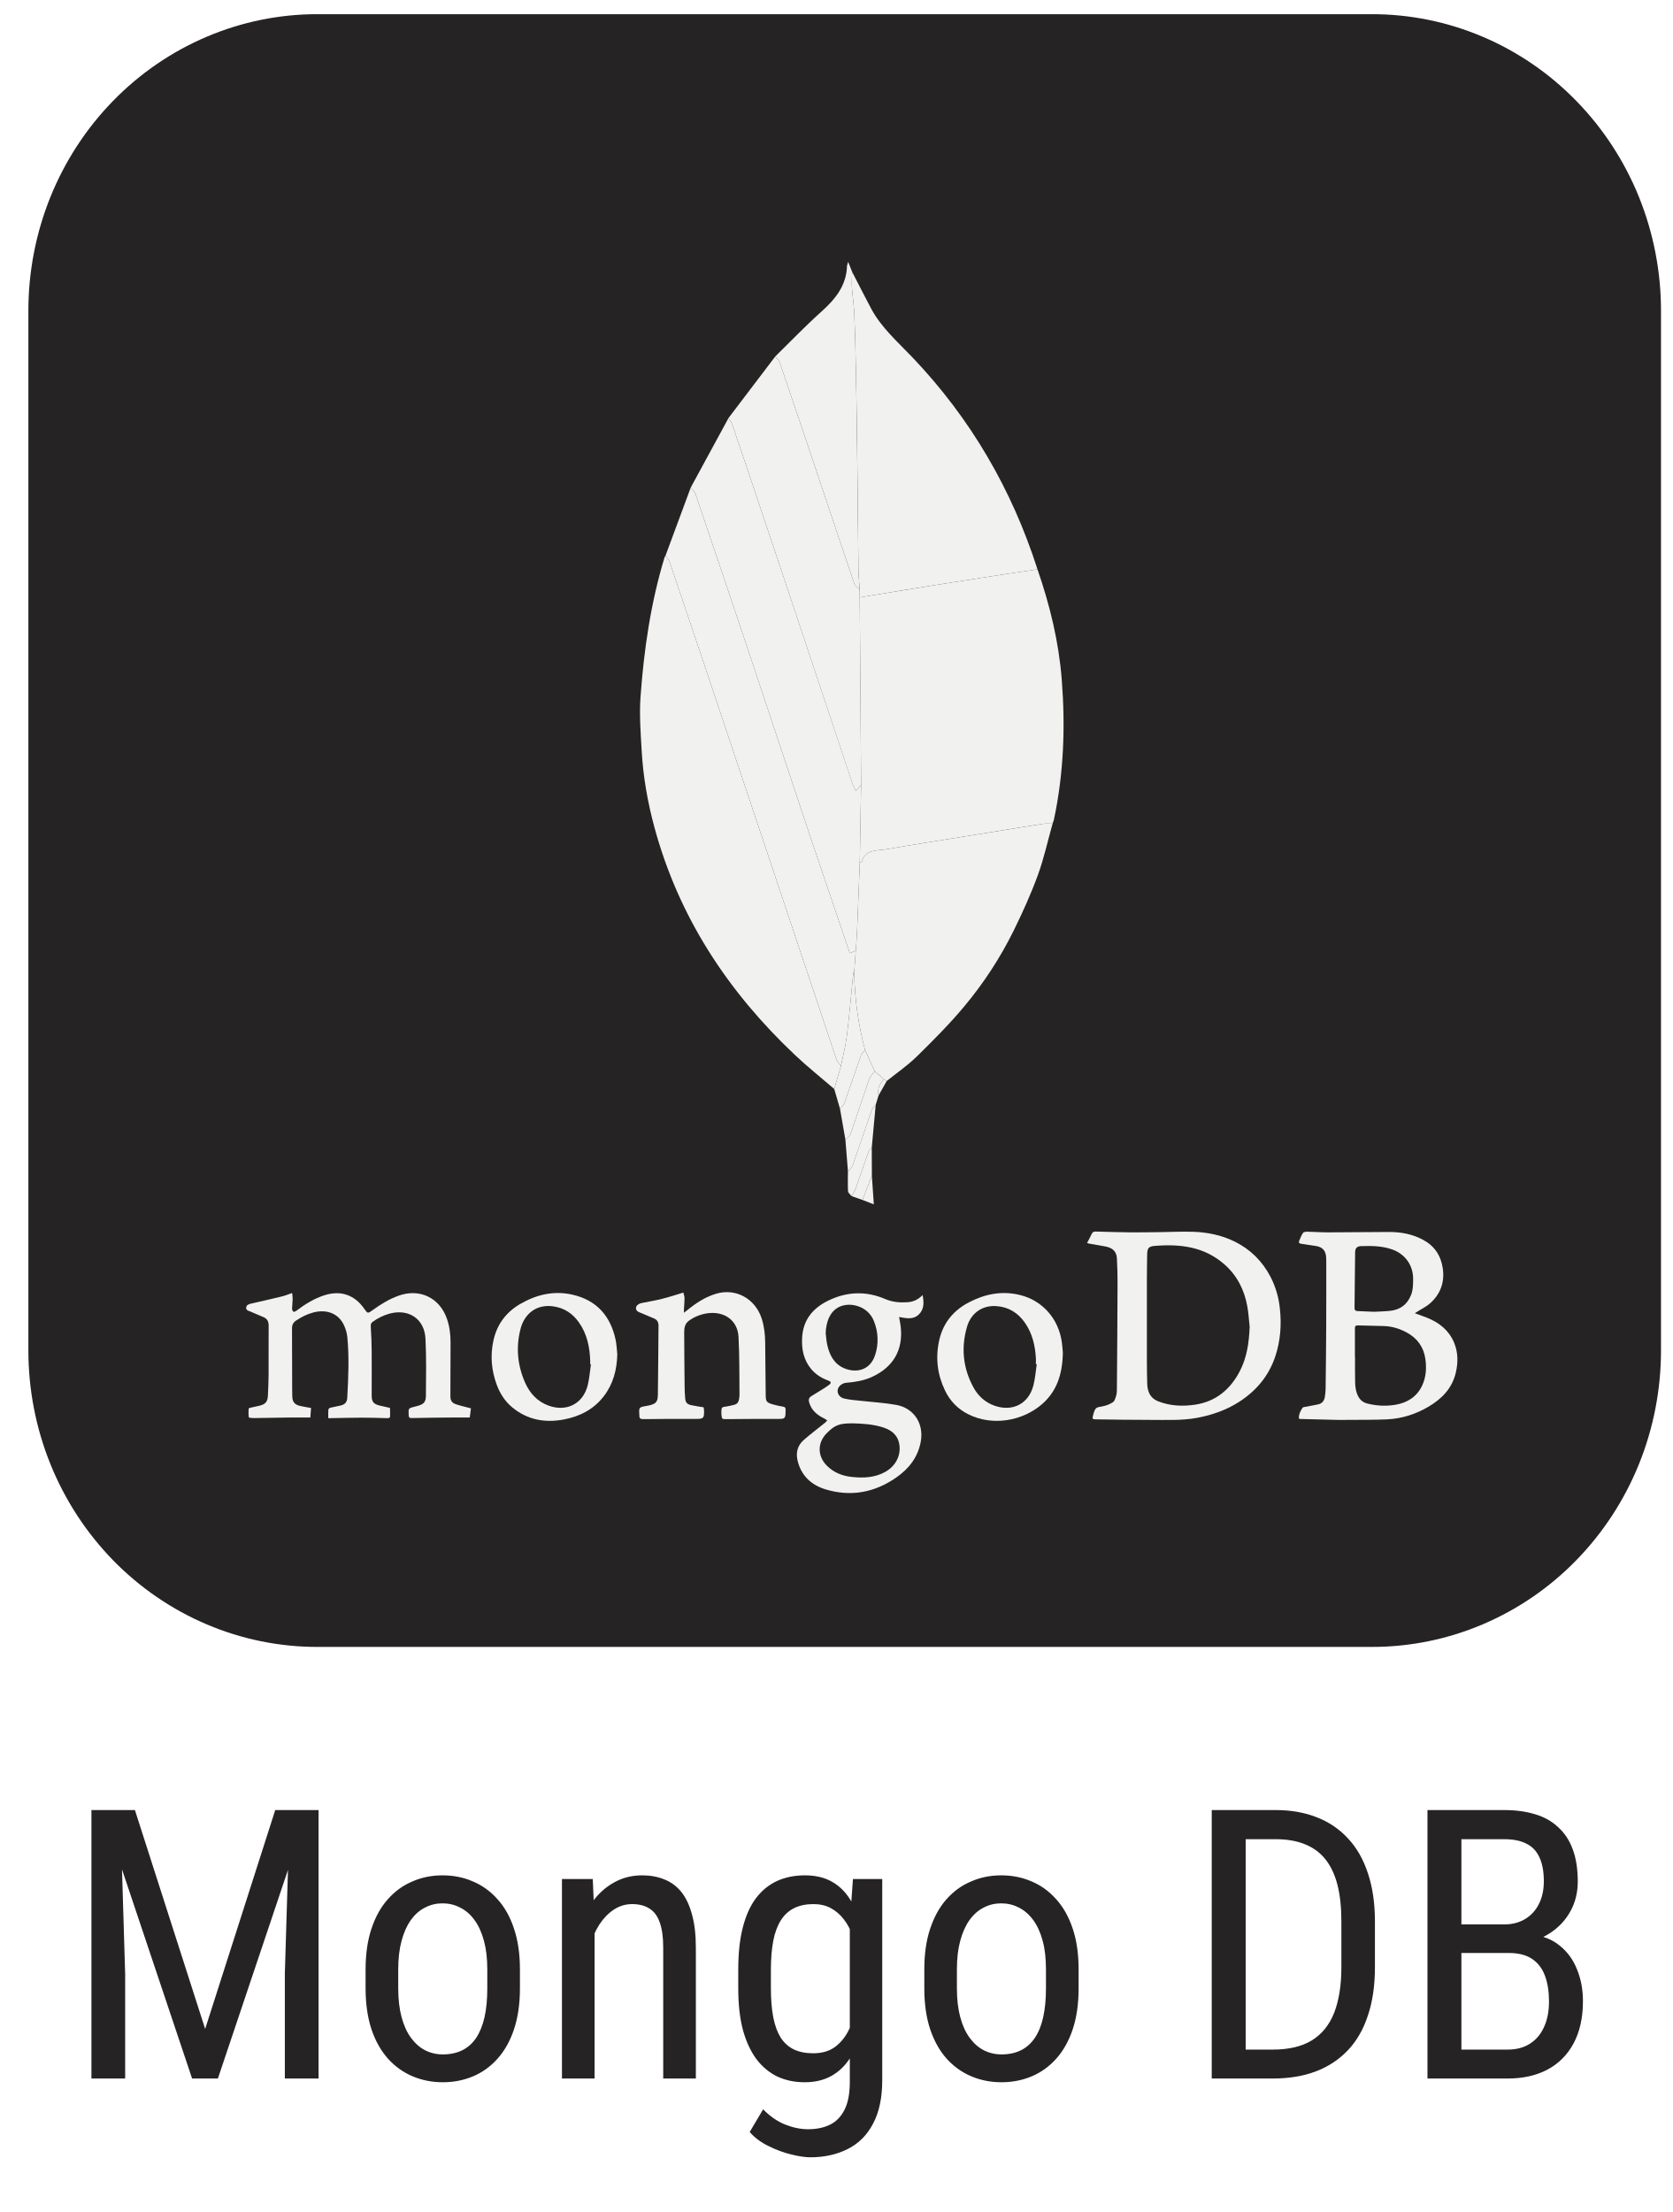
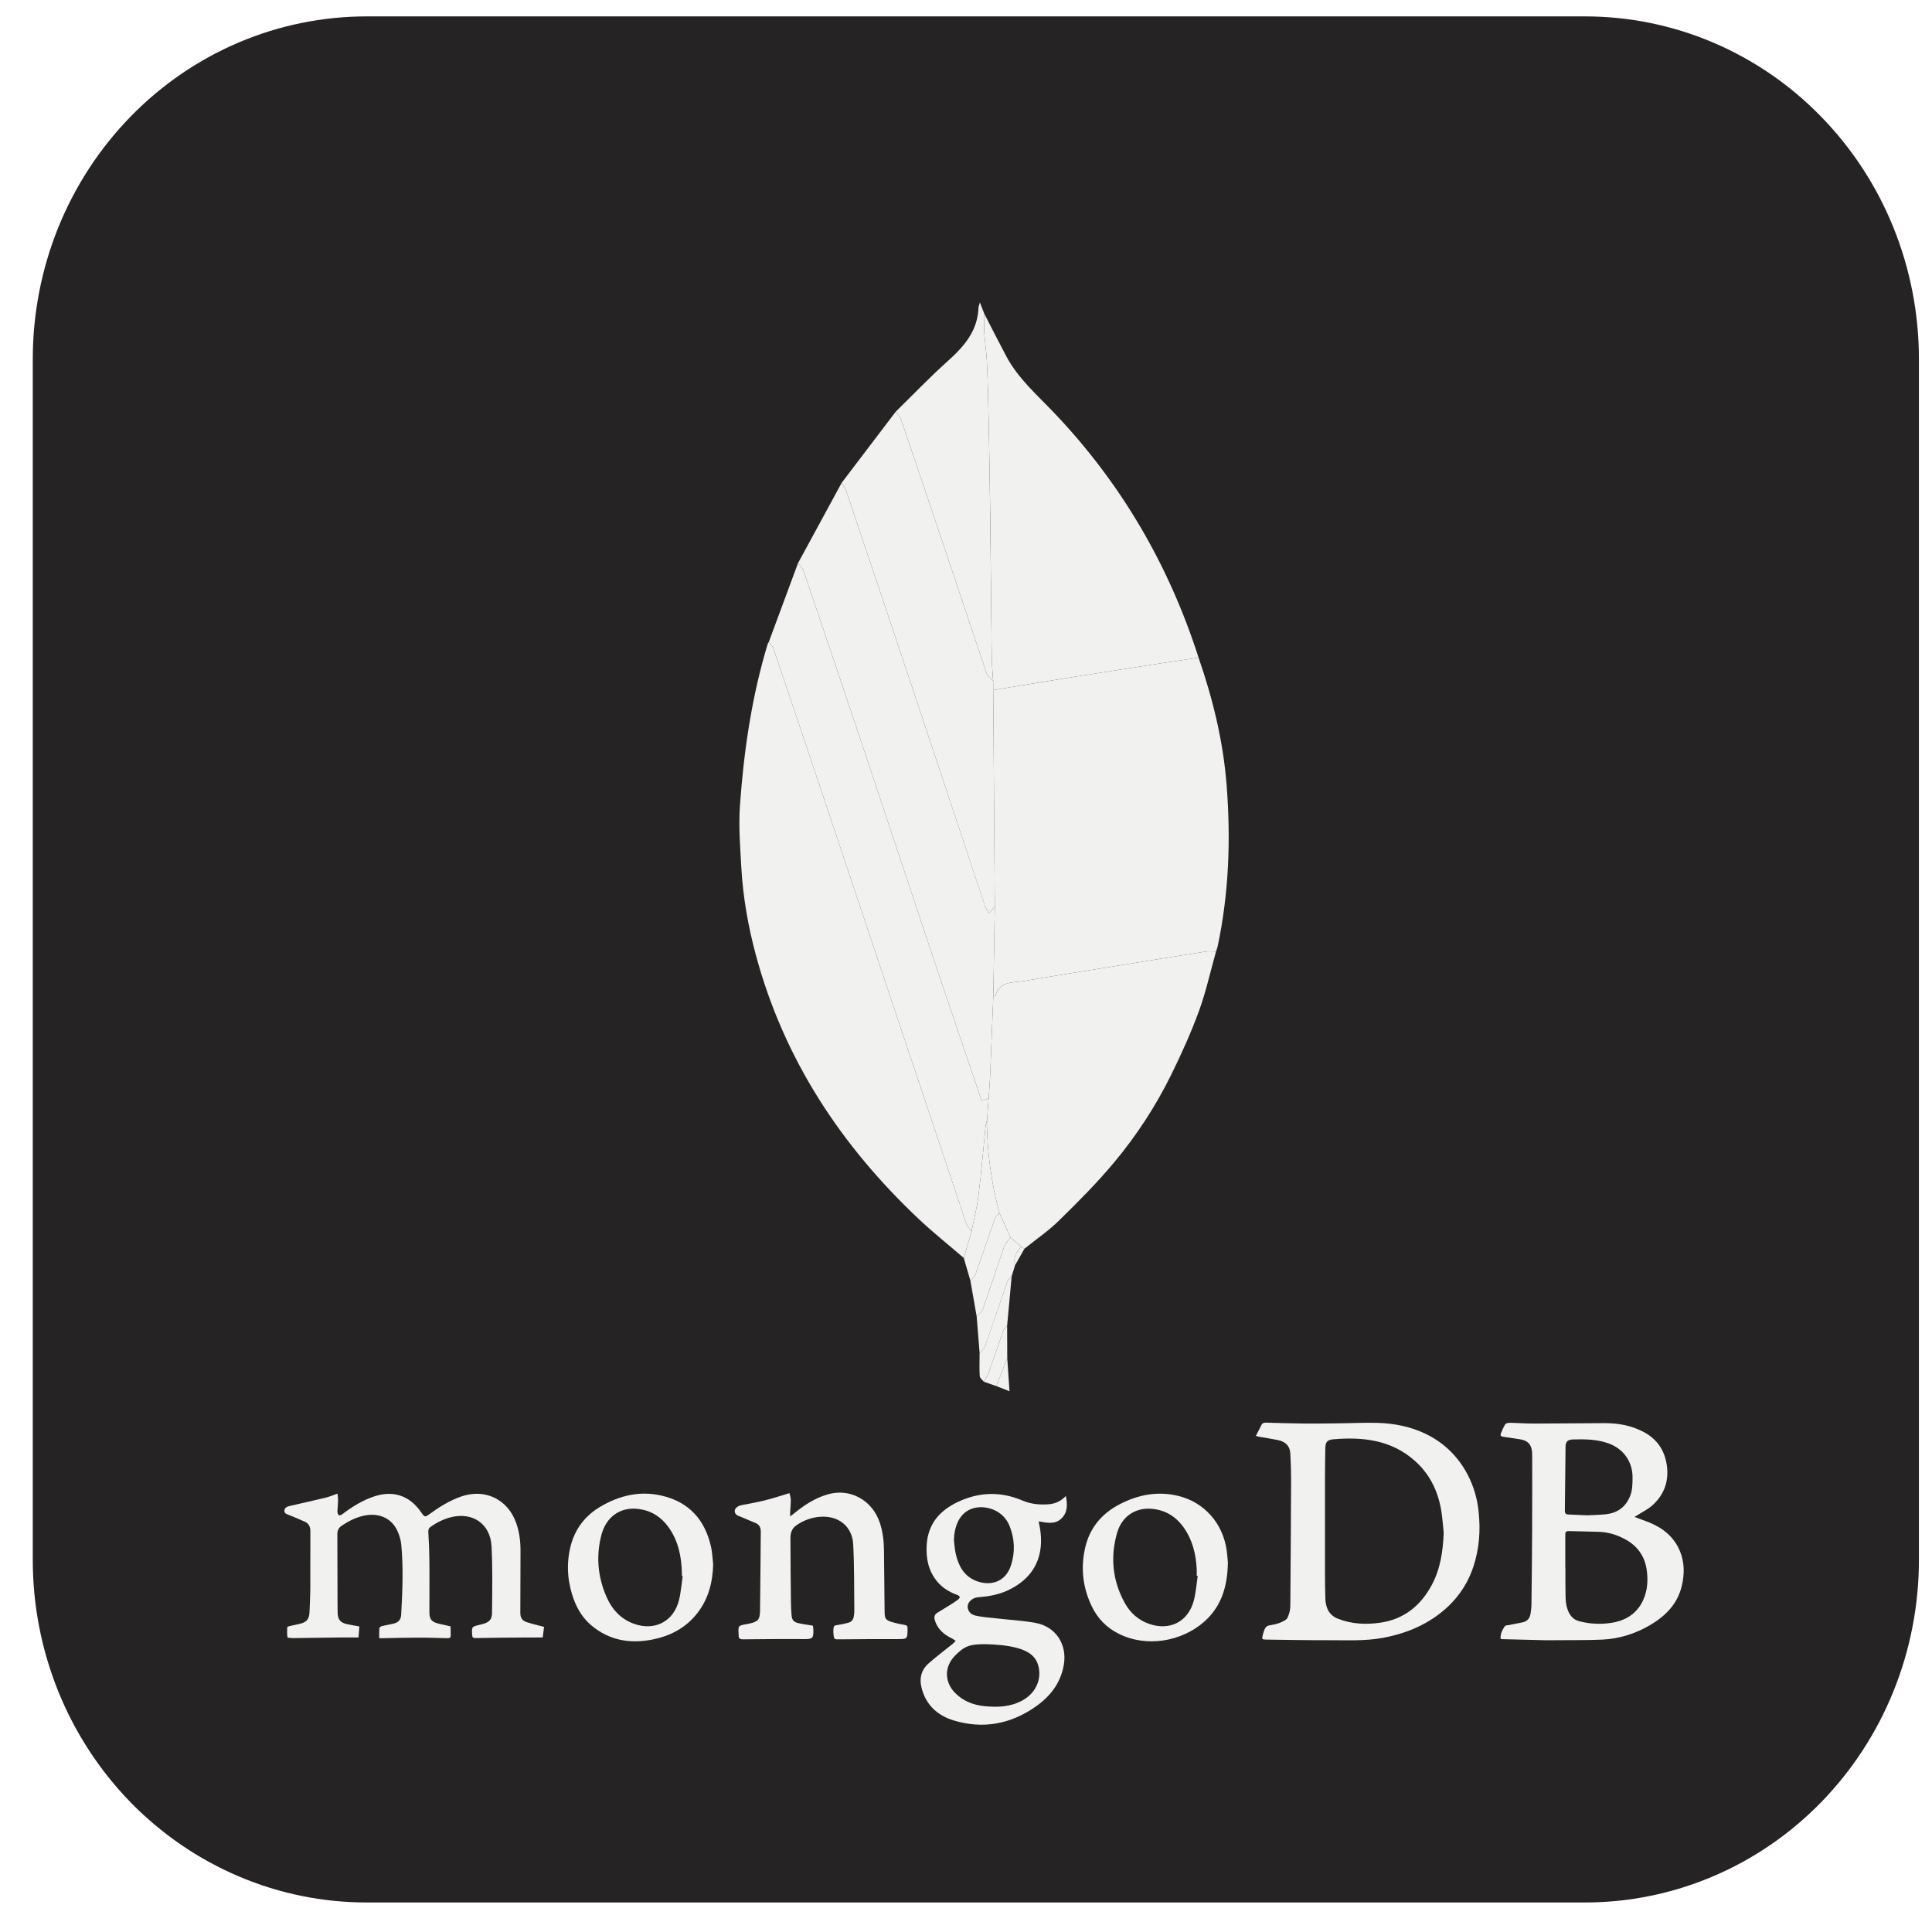
- <svg xmlns="http://www.w3.org/2000/svg" width="31" height="41" viewBox="0 0 31 41" fill="none">
-   <path d="M5.885 0.263H25.43C26.134 0.262 26.831 0.404 27.482 0.68C28.133 0.956 28.724 1.361 29.221 1.872C29.719 2.382 30.114 2.988 30.383 3.655C30.652 4.323 30.79 5.038 30.79 5.76V25.03C30.79 25.752 30.652 26.467 30.383 27.134C30.114 27.801 29.719 28.407 29.221 28.918C28.724 29.428 28.133 29.833 27.482 30.109C26.831 30.385 26.134 30.527 25.43 30.526H5.885C5.181 30.527 4.484 30.385 3.834 30.109C3.183 29.833 2.592 29.428 2.094 28.918C1.597 28.407 1.202 27.801 0.933 27.134C0.664 26.467 0.526 25.752 0.526 25.03V5.76C0.526 5.038 0.664 4.323 0.933 3.655C1.202 2.988 1.597 2.382 2.094 1.872C2.592 1.361 3.183 0.956 3.834 0.68C4.484 0.404 5.181 0.262 5.885 0.263Z" fill="#252323" />
-   <path fill-rule="evenodd" clip-rule="evenodd" d="M20.151 23.039C20.182 22.978 20.213 22.924 20.238 22.869C20.255 22.833 20.28 22.826 20.315 22.827C20.528 22.833 20.74 22.84 20.953 22.842C21.133 22.843 21.314 22.84 21.495 22.838C21.699 22.836 21.902 22.825 22.106 22.831C22.377 22.839 22.641 22.892 22.886 23.012C23.178 23.156 23.4 23.376 23.551 23.665C23.646 23.849 23.705 24.049 23.725 24.254C23.758 24.555 23.736 24.85 23.641 25.139C23.522 25.496 23.297 25.769 22.985 25.974C22.744 26.132 22.48 26.225 22.198 26.279C21.898 26.335 21.598 26.317 21.298 26.318C20.969 26.319 20.64 26.312 20.311 26.308C20.253 26.308 20.245 26.297 20.26 26.242L20.274 26.191C20.306 26.09 20.323 26.086 20.426 26.069C20.498 26.057 20.568 26.031 20.629 25.991C20.664 25.968 20.678 25.909 20.692 25.863C20.703 25.823 20.704 25.779 20.704 25.736C20.709 25.094 20.714 24.452 20.716 23.81C20.717 23.648 20.713 23.486 20.704 23.324C20.698 23.21 20.637 23.133 20.502 23.106C20.397 23.085 20.292 23.069 20.186 23.05L20.151 23.039ZM23.165 24.594C23.151 24.466 23.144 24.337 23.121 24.211C23.066 23.909 22.934 23.645 22.701 23.439C22.325 23.105 21.873 23.054 21.398 23.094C21.29 23.103 21.267 23.14 21.265 23.251C21.263 23.408 21.26 23.566 21.26 23.723C21.259 24.223 21.259 24.722 21.26 25.222C21.26 25.364 21.262 25.506 21.266 25.648C21.27 25.793 21.323 25.916 21.465 25.972C21.689 26.061 21.925 26.071 22.16 26.035C22.535 25.977 22.798 25.759 22.974 25.431C23.114 25.17 23.153 24.886 23.165 24.594ZM24.078 26.295C24.073 26.217 24.105 26.153 24.145 26.094C24.155 26.078 24.192 26.079 24.217 26.073L24.432 26.031C24.508 26.015 24.548 25.964 24.559 25.889C24.566 25.84 24.573 25.791 24.573 25.741C24.578 25.348 24.582 24.954 24.584 24.561C24.586 24.168 24.585 23.774 24.585 23.38L24.583 23.305C24.575 23.178 24.514 23.113 24.388 23.094L24.116 23.053C24.082 23.048 24.07 23.032 24.082 23.002C24.103 22.951 24.123 22.899 24.153 22.853C24.164 22.836 24.201 22.83 24.227 22.83C24.357 22.832 24.487 22.842 24.617 22.842L25.75 22.835C25.968 22.835 26.179 22.873 26.374 22.977C26.59 23.092 26.71 23.27 26.745 23.511C26.781 23.765 26.704 23.98 26.518 24.15C26.442 24.22 26.343 24.265 26.255 24.323L26.226 24.34C26.308 24.371 26.386 24.397 26.462 24.428C26.685 24.519 26.862 24.662 26.956 24.89C27.03 25.07 27.03 25.257 26.986 25.443C26.918 25.735 26.726 25.929 26.476 26.076C26.241 26.214 25.987 26.294 25.717 26.308C25.468 26.32 25.217 26.315 24.967 26.318L24.822 26.319C24.581 26.313 24.341 26.307 24.1 26.301L24.078 26.295ZM25.116 25.153H25.118C25.118 25.277 25.117 25.4 25.119 25.523C25.12 25.603 25.118 25.685 25.135 25.762C25.161 25.877 25.213 25.981 25.342 26.014C25.515 26.059 25.695 26.067 25.871 26.037C26.091 25.999 26.267 25.888 26.364 25.678C26.436 25.522 26.446 25.356 26.422 25.187C26.389 24.964 26.271 24.803 26.074 24.697C25.945 24.627 25.807 24.585 25.661 24.579C25.497 24.573 25.332 24.572 25.168 24.567C25.122 24.566 25.115 24.59 25.116 24.627C25.116 24.802 25.116 24.978 25.116 25.153ZM25.466 24.314C25.555 24.31 25.657 24.308 25.758 24.298C25.952 24.279 26.088 24.182 26.159 23.997C26.195 23.903 26.194 23.806 26.195 23.708C26.197 23.454 26.049 23.245 25.807 23.159C25.621 23.093 25.428 23.091 25.235 23.097C25.156 23.099 25.121 23.133 25.12 23.212L25.109 24.241C25.108 24.282 25.126 24.3 25.165 24.301L25.466 24.314Z" fill="#F1F1EF" />
-   <path fill-rule="evenodd" clip-rule="evenodd" d="M5.766 26.097L5.753 26.274C5.625 26.274 5.508 26.273 5.39 26.274C5.169 26.277 4.947 26.28 4.725 26.284L4.704 26.285C4.672 26.281 4.615 26.281 4.613 26.272C4.604 26.219 4.607 26.164 4.609 26.109C4.61 26.103 4.631 26.095 4.644 26.092L4.816 26.054C4.923 26.026 4.961 25.979 4.966 25.868C4.972 25.743 4.978 25.618 4.979 25.493C4.98 25.185 4.978 24.878 4.98 24.57C4.98 24.498 4.955 24.444 4.888 24.415C4.808 24.38 4.728 24.345 4.647 24.312C4.609 24.297 4.559 24.289 4.563 24.237C4.568 24.185 4.616 24.171 4.662 24.161C4.849 24.118 5.037 24.076 5.225 24.03C5.285 24.016 5.343 23.991 5.415 23.966C5.419 24.005 5.426 24.042 5.425 24.079L5.414 24.255C5.414 24.275 5.424 24.302 5.439 24.313C5.448 24.32 5.478 24.307 5.493 24.296C5.653 24.174 5.823 24.069 6.016 24.007C6.315 23.912 6.573 24 6.753 24.259C6.816 24.349 6.816 24.349 6.904 24.286C7.055 24.176 7.213 24.079 7.389 24.016C7.777 23.876 8.15 24.053 8.285 24.444C8.334 24.586 8.352 24.732 8.352 24.882L8.349 25.875C8.348 25.957 8.376 26.004 8.454 26.029C8.541 26.058 8.632 26.078 8.73 26.104L8.708 26.274C8.595 26.274 8.492 26.274 8.389 26.274C8.137 26.277 7.885 26.278 7.633 26.284C7.59 26.285 7.578 26.274 7.576 26.233C7.569 26.102 7.567 26.102 7.691 26.072L7.733 26.061C7.854 26.029 7.894 25.991 7.895 25.869C7.898 25.517 7.905 25.164 7.887 24.812C7.869 24.448 7.579 24.254 7.226 24.347C7.112 24.378 7.005 24.43 6.909 24.5C6.876 24.523 6.87 24.55 6.873 24.591C6.883 24.746 6.889 24.902 6.89 25.057C6.893 25.329 6.889 25.601 6.89 25.874C6.891 25.984 6.928 26.026 7.037 26.052L7.199 26.089L7.229 26.096C7.231 26.147 7.233 26.199 7.231 26.251C7.23 26.283 7.204 26.286 7.176 26.286C7.019 26.282 6.861 26.276 6.704 26.277C6.513 26.277 6.321 26.283 6.13 26.286H6.085C6.085 26.231 6.083 26.178 6.087 26.126C6.088 26.114 6.11 26.096 6.125 26.092L6.314 26.052C6.394 26.032 6.432 25.991 6.437 25.91C6.458 25.533 6.474 25.156 6.438 24.779C6.429 24.705 6.409 24.633 6.377 24.565C6.28 24.351 6.063 24.262 5.812 24.326C5.693 24.357 5.586 24.411 5.484 24.48C5.462 24.494 5.444 24.513 5.431 24.536C5.419 24.559 5.413 24.584 5.413 24.61C5.413 24.986 5.415 25.362 5.416 25.738L5.418 25.883C5.42 25.984 5.463 26.037 5.563 26.059C5.628 26.074 5.693 26.084 5.766 26.097Z" fill="#F1F1EF" />
-   <path fill-rule="evenodd" clip-rule="evenodd" d="M17.102 24.004C17.131 24.145 17.131 24.273 17.027 24.369C16.924 24.465 16.793 24.433 16.666 24.411C16.678 24.478 16.691 24.535 16.697 24.593C16.744 25.022 16.559 25.341 16.161 25.523C16.01 25.591 15.851 25.617 15.688 25.63C15.607 25.637 15.536 25.698 15.528 25.765C15.52 25.832 15.563 25.902 15.648 25.922C15.748 25.946 15.852 25.953 15.954 25.964C16.174 25.989 16.397 26.001 16.614 26.04C16.943 26.1 17.127 26.387 17.069 26.717C17.017 27.011 16.847 27.225 16.61 27.389C16.21 27.666 15.771 27.747 15.304 27.606C15.037 27.525 14.848 27.349 14.783 27.065C14.751 26.922 14.785 26.794 14.892 26.697C15.02 26.583 15.158 26.481 15.291 26.373L15.335 26.329L15.285 26.295C15.149 26.23 15.04 26.142 14.998 25.989C14.984 25.937 14.999 25.902 15.043 25.876C15.118 25.831 15.193 25.785 15.267 25.738C15.301 25.716 15.336 25.694 15.368 25.669C15.413 25.635 15.409 25.61 15.356 25.59C15.233 25.545 15.123 25.479 15.039 25.378C14.897 25.209 14.857 25.008 14.869 24.795C14.887 24.463 15.067 24.245 15.36 24.104C15.708 23.937 16.057 23.927 16.412 24.079C16.544 24.135 16.682 24.147 16.823 24.137C16.928 24.13 17.02 24.09 17.102 24.004ZM15.819 26.382C15.558 26.38 15.476 26.412 15.322 26.568C15.151 26.743 15.152 26.986 15.323 27.162C15.453 27.295 15.616 27.358 15.796 27.376C16.007 27.398 16.215 27.389 16.406 27.284C16.611 27.171 16.712 26.961 16.666 26.749C16.628 26.575 16.5 26.495 16.343 26.449C16.165 26.397 15.981 26.387 15.819 26.382ZM15.306 24.712C15.315 24.784 15.319 24.858 15.335 24.929C15.377 25.113 15.457 25.275 15.64 25.357C15.855 25.453 16.13 25.412 16.224 25.11C16.289 24.909 16.281 24.692 16.203 24.496C16.17 24.406 16.111 24.329 16.032 24.274C15.846 24.144 15.509 24.126 15.372 24.414C15.327 24.508 15.309 24.608 15.306 24.712Z" fill="#F1F1EF" />
-   <path fill-rule="evenodd" clip-rule="evenodd" d="M12.668 23.958C12.675 23.99 12.688 24.026 12.689 24.063C12.689 24.132 12.682 24.202 12.678 24.271V24.332L12.737 24.287C12.898 24.154 13.071 24.041 13.273 23.98C13.637 23.87 14.001 24.07 14.12 24.441C14.165 24.582 14.182 24.727 14.184 24.874C14.188 25.201 14.19 25.529 14.194 25.856C14.195 25.974 14.208 25.995 14.319 26.029C14.383 26.047 14.447 26.062 14.512 26.072C14.548 26.077 14.564 26.091 14.562 26.126L14.562 26.159C14.561 26.294 14.551 26.3 14.42 26.3C14.105 26.299 13.791 26.301 13.476 26.304C13.383 26.305 13.382 26.307 13.373 26.215L13.371 26.162C13.377 26.082 13.379 26.082 13.457 26.071C13.51 26.063 13.563 26.051 13.614 26.037C13.667 26.023 13.693 25.984 13.7 25.932C13.704 25.905 13.708 25.878 13.708 25.852C13.704 25.494 13.709 25.136 13.69 24.779C13.674 24.49 13.454 24.318 13.164 24.337C13.024 24.347 12.889 24.395 12.775 24.477C12.698 24.531 12.682 24.609 12.683 24.693C12.684 25.028 12.687 25.362 12.691 25.697C12.692 25.77 12.694 25.844 12.701 25.916C12.708 25.996 12.736 26.028 12.814 26.045C12.889 26.062 12.965 26.071 13.044 26.085L13.051 26.146C13.054 26.29 13.039 26.3 12.899 26.3C12.574 26.298 12.249 26.3 11.924 26.304C11.872 26.305 11.851 26.289 11.852 26.239L11.851 26.217C11.843 26.088 11.847 26.083 11.969 26.062L12.027 26.051C12.159 26.021 12.193 25.986 12.195 25.851C12.201 25.425 12.203 25 12.207 24.574C12.208 24.513 12.185 24.465 12.128 24.44C12.048 24.405 11.967 24.371 11.887 24.338C11.842 24.32 11.791 24.308 11.789 24.246C11.788 24.203 11.835 24.164 11.898 24.151C12.026 24.126 12.155 24.104 12.281 24.072C12.407 24.041 12.53 23.999 12.668 23.958Z" fill="#F1F1EF" />
+ <svg xmlns="http://www.w3.org/2000/svg" width="31" height="31" viewBox="0 0 31 31" fill="none">
+   <path d="M5.885 0.263H25.43C26.134 0.263 26.831 0.404 27.482 0.68C28.133 0.956 28.724 1.361 29.221 1.872C29.719 2.382 30.114 2.988 30.383 3.655C30.652 4.323 30.79 5.038 30.79 5.76V25.03C30.79 25.752 30.652 26.467 30.383 27.134C30.114 27.801 29.719 28.407 29.221 28.918C28.724 29.428 28.133 29.833 27.482 30.109C26.831 30.385 26.134 30.527 25.43 30.526H5.885C5.181 30.527 4.484 30.385 3.834 30.109C3.183 29.833 2.592 29.428 2.094 28.918C1.597 28.407 1.202 27.801 0.933 27.134C0.664 26.467 0.526 25.752 0.526 25.03V5.76C0.526 5.038 0.664 4.323 0.933 3.655C1.202 2.988 1.597 2.382 2.094 1.872C2.592 1.361 3.183 0.956 3.834 0.68C4.484 0.404 5.181 0.263 5.885 0.263Z" fill="#252323" />
+   <path fill-rule="evenodd" clip-rule="evenodd" d="M20.151 23.039C20.182 22.978 20.213 22.924 20.238 22.869C20.255 22.833 20.28 22.826 20.315 22.827C20.528 22.833 20.74 22.84 20.953 22.842C21.133 22.843 21.314 22.84 21.495 22.838C21.699 22.836 21.902 22.825 22.106 22.831C22.377 22.839 22.641 22.892 22.886 23.012C23.178 23.156 23.4 23.376 23.551 23.665C23.646 23.849 23.705 24.049 23.725 24.254C23.758 24.556 23.736 24.85 23.641 25.139C23.522 25.496 23.297 25.769 22.985 25.974C22.744 26.132 22.48 26.225 22.198 26.279C21.898 26.335 21.598 26.317 21.298 26.318C20.969 26.319 20.64 26.312 20.311 26.308C20.253 26.308 20.245 26.297 20.26 26.242L20.274 26.191C20.306 26.09 20.323 26.086 20.426 26.069C20.498 26.057 20.568 26.031 20.629 25.991C20.664 25.969 20.678 25.909 20.692 25.863C20.703 25.823 20.704 25.779 20.704 25.736C20.709 25.094 20.714 24.452 20.716 23.81C20.717 23.648 20.713 23.486 20.704 23.324C20.698 23.21 20.637 23.133 20.502 23.106C20.397 23.085 20.292 23.069 20.186 23.05L20.151 23.039ZM23.165 24.594C23.151 24.466 23.144 24.337 23.121 24.211C23.066 23.909 22.934 23.645 22.701 23.439C22.325 23.105 21.873 23.054 21.398 23.094C21.29 23.103 21.267 23.14 21.265 23.251C21.263 23.408 21.26 23.566 21.26 23.723C21.259 24.223 21.259 24.722 21.26 25.222C21.26 25.364 21.262 25.506 21.266 25.648C21.27 25.793 21.323 25.916 21.465 25.972C21.689 26.061 21.925 26.071 22.16 26.035C22.535 25.977 22.798 25.759 22.974 25.431C23.114 25.17 23.153 24.886 23.165 24.594ZM24.078 26.295C24.073 26.217 24.105 26.153 24.145 26.094C24.155 26.078 24.192 26.079 24.217 26.074L24.432 26.031C24.508 26.015 24.548 25.964 24.559 25.889C24.566 25.84 24.573 25.791 24.573 25.741C24.578 25.348 24.582 24.955 24.584 24.561C24.586 24.168 24.585 23.774 24.585 23.38L24.583 23.305C24.575 23.178 24.514 23.113 24.388 23.094L24.116 23.053C24.082 23.048 24.07 23.032 24.082 23.002C24.103 22.951 24.123 22.899 24.153 22.853C24.164 22.836 24.201 22.83 24.227 22.83C24.357 22.832 24.487 22.842 24.617 22.842L25.75 22.835C25.968 22.835 26.179 22.873 26.374 22.977C26.59 23.092 26.71 23.27 26.745 23.511C26.781 23.765 26.704 23.98 26.518 24.15C26.442 24.22 26.343 24.265 26.255 24.323L26.226 24.34C26.308 24.371 26.386 24.397 26.462 24.428C26.685 24.519 26.862 24.662 26.956 24.89C27.03 25.07 27.03 25.257 26.986 25.443C26.918 25.735 26.726 25.929 26.476 26.076C26.241 26.214 25.987 26.294 25.717 26.308C25.468 26.32 25.217 26.315 24.967 26.318L24.822 26.319C24.581 26.314 24.341 26.308 24.1 26.301L24.078 26.295ZM25.116 25.153H25.118C25.118 25.277 25.117 25.4 25.119 25.523C25.12 25.603 25.118 25.685 25.135 25.762C25.161 25.877 25.213 25.981 25.342 26.014C25.515 26.059 25.695 26.067 25.871 26.037C26.091 25.999 26.267 25.888 26.364 25.678C26.436 25.522 26.446 25.356 26.422 25.187C26.389 24.964 26.271 24.803 26.074 24.697C25.945 24.627 25.807 24.585 25.661 24.579C25.497 24.573 25.332 24.572 25.168 24.567C25.122 24.566 25.115 24.59 25.116 24.627C25.116 24.802 25.116 24.978 25.116 25.153ZM25.466 24.314C25.555 24.31 25.657 24.308 25.758 24.298C25.952 24.279 26.088 24.182 26.159 23.997C26.195 23.903 26.194 23.806 26.195 23.708C26.197 23.454 26.049 23.245 25.807 23.159C25.621 23.093 25.428 23.091 25.235 23.097C25.156 23.099 25.121 23.133 25.12 23.212L25.109 24.241C25.108 24.282 25.126 24.3 25.165 24.301L25.466 24.314Z" fill="#F1F1EF" />
+   <path fill-rule="evenodd" clip-rule="evenodd" d="M5.766 26.097L5.753 26.274C5.625 26.274 5.508 26.273 5.39 26.275C5.169 26.277 4.947 26.28 4.725 26.284L4.704 26.285C4.672 26.281 4.615 26.281 4.613 26.272C4.604 26.219 4.607 26.164 4.609 26.109C4.61 26.103 4.631 26.095 4.644 26.092L4.816 26.054C4.923 26.026 4.961 25.979 4.966 25.868C4.972 25.743 4.978 25.618 4.979 25.493C4.98 25.185 4.978 24.878 4.98 24.57C4.98 24.498 4.955 24.444 4.888 24.415C4.808 24.38 4.728 24.345 4.647 24.313C4.609 24.297 4.559 24.289 4.563 24.237C4.568 24.185 4.616 24.171 4.662 24.161C4.849 24.118 5.037 24.076 5.225 24.031C5.285 24.016 5.343 23.991 5.415 23.966C5.419 24.005 5.426 24.042 5.425 24.079L5.414 24.255C5.414 24.275 5.424 24.302 5.439 24.313C5.448 24.32 5.478 24.307 5.493 24.296C5.653 24.174 5.823 24.069 6.016 24.007C6.315 23.912 6.573 24 6.753 24.259C6.816 24.349 6.816 24.349 6.904 24.286C7.055 24.176 7.213 24.079 7.389 24.016C7.777 23.876 8.15 24.053 8.285 24.444C8.334 24.586 8.352 24.732 8.352 24.882L8.349 25.875C8.348 25.957 8.376 26.004 8.454 26.029C8.541 26.058 8.632 26.078 8.73 26.104L8.708 26.274C8.595 26.274 8.492 26.274 8.389 26.275C8.137 26.277 7.885 26.278 7.633 26.284C7.59 26.285 7.578 26.274 7.576 26.233C7.569 26.102 7.567 26.102 7.691 26.072L7.733 26.062C7.854 26.029 7.894 25.991 7.895 25.869C7.898 25.517 7.905 25.164 7.887 24.812C7.869 24.448 7.579 24.254 7.226 24.347C7.112 24.378 7.005 24.43 6.909 24.5C6.876 24.523 6.87 24.55 6.873 24.591C6.883 24.746 6.889 24.902 6.89 25.057C6.893 25.329 6.889 25.601 6.89 25.874C6.891 25.984 6.928 26.026 7.037 26.052L7.199 26.089L7.229 26.096C7.231 26.147 7.233 26.199 7.231 26.251C7.23 26.283 7.204 26.286 7.176 26.286C7.019 26.282 6.861 26.276 6.704 26.277C6.513 26.277 6.321 26.283 6.13 26.286H6.085C6.085 26.231 6.083 26.179 6.087 26.126C6.088 26.114 6.11 26.096 6.125 26.092L6.314 26.052C6.394 26.032 6.432 25.991 6.437 25.91C6.458 25.533 6.474 25.156 6.438 24.779C6.429 24.705 6.409 24.633 6.377 24.565C6.28 24.351 6.063 24.262 5.812 24.326C5.693 24.357 5.586 24.411 5.484 24.48C5.462 24.494 5.444 24.513 5.431 24.536C5.419 24.559 5.413 24.584 5.413 24.61C5.413 24.986 5.415 25.362 5.416 25.738L5.418 25.883C5.42 25.984 5.463 26.037 5.563 26.059C5.628 26.074 5.693 26.084 5.766 26.097Z" fill="#F1F1EF" />
+   <path fill-rule="evenodd" clip-rule="evenodd" d="M17.102 24.004C17.131 24.145 17.131 24.273 17.027 24.369C16.924 24.465 16.793 24.433 16.666 24.411C16.678 24.478 16.691 24.535 16.697 24.593C16.744 25.022 16.559 25.341 16.161 25.523C16.01 25.591 15.851 25.617 15.688 25.63C15.607 25.637 15.536 25.698 15.528 25.765C15.52 25.832 15.563 25.902 15.648 25.922C15.748 25.946 15.852 25.953 15.954 25.964C16.174 25.99 16.397 26.001 16.614 26.04C16.943 26.1 17.127 26.387 17.069 26.717C17.017 27.011 16.847 27.225 16.61 27.389C16.21 27.666 15.771 27.747 15.304 27.606C15.037 27.525 14.848 27.349 14.783 27.065C14.751 26.923 14.785 26.794 14.892 26.697C15.02 26.583 15.158 26.481 15.291 26.373L15.335 26.329L15.285 26.295C15.149 26.23 15.04 26.142 14.998 25.989C14.984 25.937 14.999 25.903 15.043 25.876C15.118 25.831 15.193 25.785 15.267 25.738C15.301 25.716 15.336 25.694 15.368 25.669C15.413 25.635 15.409 25.61 15.356 25.59C15.233 25.545 15.123 25.479 15.039 25.378C14.897 25.209 14.857 25.008 14.869 24.795C14.887 24.463 15.067 24.245 15.36 24.104C15.708 23.937 16.057 23.927 16.412 24.079C16.544 24.135 16.682 24.147 16.823 24.137C16.928 24.13 17.02 24.09 17.102 24.004ZM15.819 26.382C15.558 26.38 15.476 26.412 15.322 26.568C15.151 26.743 15.152 26.986 15.323 27.162C15.453 27.295 15.616 27.358 15.796 27.376C16.007 27.398 16.215 27.389 16.406 27.284C16.611 27.171 16.712 26.961 16.666 26.749C16.628 26.575 16.5 26.495 16.343 26.449C16.165 26.397 15.981 26.387 15.819 26.382ZM15.306 24.712C15.315 24.784 15.319 24.858 15.335 24.929C15.377 25.113 15.457 25.275 15.64 25.357C15.855 25.453 16.13 25.412 16.224 25.11C16.289 24.909 16.281 24.692 16.203 24.496C16.17 24.406 16.111 24.329 16.032 24.274C15.846 24.144 15.509 24.126 15.372 24.414C15.327 24.508 15.309 24.608 15.306 24.712Z" fill="#F1F1EF" />
+   <path fill-rule="evenodd" clip-rule="evenodd" d="M12.668 23.958C12.675 23.99 12.688 24.026 12.689 24.063C12.689 24.132 12.682 24.202 12.678 24.271V24.332L12.737 24.287C12.898 24.154 13.071 24.041 13.273 23.98C13.637 23.87 14.001 24.07 14.12 24.441C14.165 24.582 14.182 24.727 14.184 24.874C14.188 25.201 14.19 25.529 14.194 25.856C14.195 25.974 14.208 25.995 14.319 26.029C14.383 26.047 14.447 26.062 14.512 26.072C14.548 26.077 14.564 26.091 14.562 26.126L14.562 26.159C14.561 26.294 14.551 26.3 14.42 26.3C14.105 26.299 13.791 26.301 13.476 26.304C13.383 26.305 13.382 26.307 13.373 26.215L13.371 26.162C13.377 26.082 13.379 26.082 13.457 26.071C13.51 26.063 13.563 26.051 13.614 26.037C13.667 26.023 13.693 25.984 13.7 25.932C13.704 25.905 13.708 25.879 13.708 25.852C13.704 25.494 13.709 25.136 13.69 24.779C13.674 24.49 13.454 24.318 13.164 24.337C13.024 24.347 12.889 24.395 12.775 24.477C12.698 24.531 12.682 24.609 12.683 24.693C12.684 25.028 12.687 25.362 12.691 25.697C12.692 25.77 12.694 25.844 12.701 25.916C12.708 25.996 12.736 26.028 12.814 26.045C12.889 26.062 12.965 26.071 13.044 26.085L13.051 26.146C13.054 26.29 13.039 26.3 12.899 26.3C12.574 26.298 12.249 26.3 11.924 26.304C11.872 26.305 11.851 26.289 11.852 26.239L11.851 26.217C11.843 26.088 11.847 26.083 11.969 26.062L12.027 26.051C12.159 26.021 12.193 25.986 12.195 25.851C12.201 25.425 12.203 25 12.207 24.574C12.208 24.513 12.185 24.465 12.128 24.44C12.048 24.405 11.967 24.371 11.887 24.338C11.842 24.32 11.791 24.308 11.789 24.246C11.788 24.203 11.835 24.164 11.898 24.151C12.026 24.126 12.155 24.104 12.281 24.072C12.407 24.041 12.53 23.999 12.668 23.958Z" fill="#F1F1EF" />
  <path fill-rule="evenodd" clip-rule="evenodd" d="M19.702 25.07C19.696 25.468 19.592 25.789 19.311 26.031C18.955 26.337 18.399 26.441 17.945 26.212C17.751 26.114 17.608 25.964 17.516 25.77C17.373 25.471 17.338 25.157 17.412 24.834C17.485 24.516 17.678 24.285 17.967 24.136C18.264 23.982 18.577 23.922 18.907 24.003C19.324 24.104 19.624 24.445 19.683 24.878C19.694 24.954 19.698 25.03 19.702 25.07ZM19.218 25.285L19.202 25.284C19.202 25.246 19.204 25.209 19.202 25.171C19.188 24.938 19.136 24.715 19 24.519C18.872 24.334 18.697 24.225 18.469 24.209C18.215 24.191 18 24.333 17.925 24.594C17.812 24.984 17.851 25.365 18.049 25.723C18.136 25.879 18.264 25.994 18.435 26.055C18.771 26.173 19.069 26.02 19.157 25.676C19.189 25.549 19.199 25.416 19.218 25.285Z" fill="#F1F1EF" />
-   <path fill-rule="evenodd" clip-rule="evenodd" d="M11.443 25.101C11.436 25.386 11.369 25.65 11.193 25.879C11.004 26.125 10.744 26.256 10.449 26.311C10.1 26.377 9.772 26.317 9.492 26.083C9.359 25.972 9.268 25.829 9.208 25.667C9.11 25.401 9.085 25.128 9.146 24.85C9.21 24.552 9.378 24.325 9.639 24.172C9.94 23.996 10.265 23.918 10.612 23.997C11.058 24.099 11.316 24.389 11.411 24.83C11.43 24.919 11.433 25.01 11.443 25.101ZM10.954 25.289L10.941 25.287V25.233C10.934 24.972 10.883 24.722 10.727 24.505C10.611 24.343 10.456 24.242 10.258 24.214C9.934 24.168 9.723 24.36 9.652 24.621C9.561 24.961 9.59 25.298 9.731 25.621C9.819 25.822 9.959 25.979 10.173 26.055C10.507 26.174 10.81 26.017 10.895 25.674C10.926 25.549 10.935 25.418 10.954 25.289Z" fill="#F1F1EF" />
+   <path fill-rule="evenodd" clip-rule="evenodd" d="M11.443 25.101C11.436 25.386 11.369 25.65 11.193 25.879C11.004 26.125 10.744 26.256 10.449 26.311C10.1 26.377 9.772 26.317 9.492 26.083C9.359 25.972 9.268 25.829 9.208 25.667C9.11 25.401 9.085 25.128 9.146 24.85C9.21 24.552 9.378 24.325 9.639 24.172C9.94 23.996 10.265 23.918 10.612 23.997C11.058 24.099 11.316 24.389 11.411 24.83C11.43 24.919 11.433 25.01 11.443 25.101ZM10.954 25.289L10.941 25.287V25.234C10.934 24.972 10.883 24.722 10.727 24.505C10.611 24.343 10.456 24.242 10.258 24.214C9.934 24.168 9.723 24.36 9.652 24.621C9.561 24.961 9.59 25.298 9.731 25.621C9.819 25.822 9.959 25.979 10.173 26.055C10.507 26.174 10.81 26.017 10.895 25.674C10.926 25.549 10.935 25.418 10.954 25.289Z" fill="#F1F1EF" />
  <path fill-rule="evenodd" clip-rule="evenodd" d="M19.232 10.553C19.462 11.218 19.628 11.897 19.682 12.6C19.75 13.473 19.719 14.34 19.535 15.199L19.511 15.267C19.454 15.268 19.395 15.26 19.338 15.269C18.861 15.344 18.385 15.422 17.909 15.499C17.416 15.579 16.923 15.655 16.432 15.741C16.258 15.771 16.042 15.735 15.972 15.976L15.938 15.987L15.962 14.547L15.937 11.074L16.167 11.034C16.542 10.973 16.917 10.911 17.293 10.851C17.741 10.78 18.19 10.71 18.638 10.641C18.836 10.611 19.034 10.582 19.232 10.553Z" fill="#F1F1EF" />
  <path fill-rule="evenodd" clip-rule="evenodd" d="M15.464 20.184C15.222 19.976 14.972 19.777 14.74 19.558C13.491 18.38 12.578 16.994 12.128 15.323C12.004 14.863 11.922 14.396 11.895 13.921C11.876 13.588 11.85 13.253 11.873 12.922C11.936 12.042 12.063 11.17 12.321 10.323L12.335 10.303C12.36 10.336 12.396 10.366 12.409 10.404C12.661 11.145 12.911 11.888 13.16 12.631C13.941 14.966 14.722 17.301 15.505 19.635C15.521 19.68 15.56 19.718 15.589 19.759L15.464 20.184Z" fill="#F1F1EF" />
  <path fill-rule="evenodd" clip-rule="evenodd" d="M19.232 10.553C19.034 10.582 18.836 10.611 18.638 10.641C18.19 10.71 17.741 10.78 17.293 10.851C16.918 10.91 16.542 10.973 16.167 11.034L15.937 11.074L15.936 10.924C15.928 10.801 15.915 10.678 15.913 10.555L15.888 8.201C15.882 7.71 15.873 7.219 15.863 6.728C15.858 6.423 15.849 6.118 15.836 5.813C15.829 5.65 15.802 5.487 15.792 5.323C15.786 5.229 15.794 5.134 15.796 5.039C15.913 5.266 16.028 5.494 16.148 5.719C16.338 6.075 16.641 6.337 16.913 6.623C17.991 7.754 18.756 9.068 19.232 10.553Z" fill="#F1F1EF" />
  <path fill-rule="evenodd" clip-rule="evenodd" d="M15.938 15.987L15.972 15.976C16.042 15.735 16.258 15.771 16.432 15.741C16.924 15.655 17.416 15.579 17.909 15.499C18.385 15.422 18.862 15.344 19.338 15.269C19.395 15.26 19.454 15.268 19.512 15.267C19.422 15.585 19.352 15.91 19.239 16.22C19.111 16.57 18.956 16.913 18.791 17.248C18.544 17.749 18.238 18.218 17.881 18.646C17.606 18.977 17.3 19.283 16.993 19.584C16.823 19.751 16.623 19.887 16.437 20.037L16.388 20.004L16.214 19.855L16.035 19.461C15.912 19.001 15.845 18.528 15.835 18.052L15.838 17.971L15.863 17.624C15.871 17.505 15.882 17.387 15.887 17.268C15.905 16.841 15.921 16.414 15.938 15.987Z" fill="#F1F1EF" />
-   <path fill-rule="evenodd" clip-rule="evenodd" d="M15.938 15.987C15.921 16.414 15.905 16.841 15.887 17.268C15.882 17.387 15.871 17.506 15.863 17.624L15.753 17.666C15.51 16.949 15.266 16.241 15.028 15.53C14.634 14.354 14.245 13.177 13.852 12C13.534 11.051 13.214 10.103 12.892 9.155C12.877 9.111 12.834 9.076 12.804 9.037L13.505 7.747C13.529 7.789 13.561 7.828 13.576 7.873C13.901 8.833 14.224 9.793 14.545 10.754C14.963 12.005 15.378 13.256 15.796 14.507C15.812 14.557 15.84 14.603 15.866 14.659L15.962 14.547L15.938 15.987Z" fill="#F1F1EF" />
+   <path fill-rule="evenodd" clip-rule="evenodd" d="M15.938 15.987C15.921 16.414 15.905 16.841 15.887 17.269C15.882 17.387 15.871 17.506 15.863 17.624L15.753 17.666C15.51 16.949 15.266 16.241 15.028 15.53C14.634 14.354 14.245 13.177 13.852 12C13.534 11.051 13.214 10.103 12.892 9.155C12.877 9.111 12.834 9.076 12.804 9.037L13.505 7.747C13.529 7.789 13.561 7.828 13.576 7.873C13.901 8.833 14.224 9.793 14.545 10.754C14.963 12.005 15.378 13.256 15.796 14.507C15.812 14.557 15.84 14.603 15.866 14.659L15.962 14.547L15.938 15.987Z" fill="#F1F1EF" />
  <path fill-rule="evenodd" clip-rule="evenodd" d="M12.804 9.037C12.834 9.076 12.877 9.111 12.892 9.155C13.214 10.103 13.534 11.051 13.852 12C14.245 13.177 14.634 14.354 15.028 15.53C15.266 16.241 15.51 16.949 15.753 17.666L15.863 17.624L15.838 17.972L15.816 18.052C15.778 18.433 15.746 18.814 15.699 19.193C15.676 19.384 15.626 19.57 15.588 19.759C15.56 19.718 15.52 19.68 15.505 19.635C14.722 17.301 13.941 14.966 13.16 12.631C12.911 11.888 12.661 11.146 12.409 10.404C12.396 10.366 12.36 10.336 12.335 10.303L12.804 9.037Z" fill="#F1F1EF" />
  <path fill-rule="evenodd" clip-rule="evenodd" d="M15.962 14.547L15.866 14.659C15.839 14.603 15.812 14.557 15.795 14.507C15.378 13.256 14.963 12.005 14.545 10.754C14.224 9.793 13.901 8.833 13.576 7.873C13.561 7.828 13.529 7.789 13.505 7.747L14.372 6.606C14.399 6.643 14.438 6.675 14.453 6.716C14.693 7.421 14.932 8.127 15.169 8.833C15.391 9.493 15.609 10.153 15.833 10.811C15.848 10.855 15.901 10.887 15.935 10.924L15.937 11.074L15.962 14.547Z" fill="#F1F1EF" />
  <path fill-rule="evenodd" clip-rule="evenodd" d="M15.935 10.924C15.9 10.887 15.848 10.856 15.833 10.811C15.609 10.153 15.391 9.493 15.169 8.833C14.932 8.127 14.693 7.421 14.453 6.716C14.438 6.675 14.399 6.643 14.372 6.606C14.654 6.33 14.927 6.044 15.221 5.781C15.482 5.547 15.691 5.296 15.701 4.926L15.722 4.852L15.796 5.039C15.794 5.134 15.786 5.229 15.792 5.323C15.802 5.486 15.829 5.649 15.836 5.813C15.85 6.118 15.856 6.423 15.863 6.728C15.873 7.219 15.882 7.71 15.887 8.201L15.913 10.555C15.915 10.678 15.928 10.801 15.935 10.924Z" fill="#F1F1EF" />
  <path fill-rule="evenodd" clip-rule="evenodd" d="M15.589 19.759C15.626 19.57 15.676 19.384 15.699 19.193C15.746 18.814 15.778 18.432 15.816 18.052L15.825 18.05L15.835 18.052C15.845 18.528 15.912 19.001 16.035 19.461C16.009 19.495 15.974 19.524 15.96 19.562C15.856 19.855 15.758 20.151 15.653 20.445C15.639 20.485 15.599 20.516 15.571 20.551L15.464 20.184L15.589 19.759Z" fill="#F1F1EF" />
  <path fill-rule="evenodd" clip-rule="evenodd" d="M15.571 20.552C15.599 20.516 15.639 20.485 15.653 20.445C15.758 20.151 15.856 19.855 15.96 19.562C15.974 19.524 16.009 19.495 16.035 19.462L16.214 19.856C16.179 19.906 16.13 19.952 16.11 20.008L15.766 21.019C15.752 21.06 15.704 21.088 15.671 21.122L15.571 20.552Z" fill="#F1F1EF" />
  <path fill-rule="evenodd" clip-rule="evenodd" d="M15.671 21.122C15.703 21.088 15.752 21.059 15.766 21.019L16.11 20.008C16.13 19.952 16.179 19.906 16.214 19.856L16.388 20.004C16.304 20.087 16.258 20.183 16.286 20.305L16.233 20.478C16.209 20.507 16.174 20.533 16.162 20.567C16.042 20.911 15.928 21.257 15.806 21.602C15.791 21.645 15.748 21.679 15.719 21.718L15.671 21.122Z" fill="#F1F1EF" />
  <path fill-rule="evenodd" clip-rule="evenodd" d="M15.718 21.718C15.748 21.679 15.791 21.645 15.806 21.601C15.927 21.257 16.042 20.911 16.162 20.567C16.174 20.533 16.209 20.507 16.233 20.477L16.16 21.272C16.14 21.294 16.112 21.314 16.103 21.34L15.86 22.035C15.843 22.083 15.81 22.125 15.785 22.169C15.762 22.14 15.722 22.111 15.72 22.08C15.713 21.96 15.718 21.839 15.718 21.718Z" fill="#F1F1EF" />
  <path fill-rule="evenodd" clip-rule="evenodd" d="M15.785 22.17C15.811 22.125 15.843 22.083 15.86 22.035L16.103 21.34C16.112 21.314 16.141 21.294 16.16 21.272L16.162 21.793L15.987 22.241L15.785 22.17Z" fill="#F1F1EF" />
  <path fill-rule="evenodd" clip-rule="evenodd" d="M15.987 22.241L16.162 21.793L16.198 22.323L15.987 22.241Z" fill="#F1F1EF" />
  <path fill-rule="evenodd" clip-rule="evenodd" d="M16.286 20.305C16.258 20.183 16.304 20.087 16.388 20.004L16.437 20.037L16.286 20.305Z" fill="#F1F1EF" />
  <path fill-rule="evenodd" clip-rule="evenodd" d="M15.835 18.052L15.825 18.051L15.816 18.052L15.838 17.972L15.835 18.052Z" fill="#F1F1EF" />
-   <path d="M1.893 33.55H2.501L3.803 37.607L5.102 33.55H5.711L4.039 38.526H3.561L1.893 33.55ZM1.695 33.55H2.228L2.32 36.585V38.526H1.695V33.55ZM5.372 33.55H5.905V38.526H5.28V36.585L5.372 33.55ZM6.777 36.855V36.503C6.777 36.216 6.814 35.964 6.886 35.748C6.959 35.529 7.061 35.346 7.191 35.201C7.321 35.055 7.472 34.945 7.645 34.873C7.818 34.797 8.004 34.76 8.202 34.76C8.405 34.76 8.593 34.797 8.766 34.873C8.939 34.945 9.091 35.055 9.221 35.201C9.353 35.346 9.456 35.529 9.528 35.748C9.601 35.964 9.638 36.216 9.638 36.503V36.855C9.638 37.142 9.601 37.395 9.528 37.614C9.456 37.83 9.354 38.011 9.224 38.157C9.094 38.303 8.943 38.412 8.77 38.485C8.597 38.558 8.41 38.595 8.209 38.595C8.009 38.595 7.822 38.558 7.649 38.485C7.475 38.412 7.323 38.303 7.191 38.157C7.061 38.011 6.959 37.83 6.886 37.614C6.814 37.395 6.777 37.142 6.777 36.855ZM7.382 36.503V36.855C7.382 37.058 7.403 37.236 7.444 37.388C7.485 37.541 7.543 37.668 7.618 37.771C7.693 37.873 7.781 37.951 7.881 38.003C7.981 38.053 8.091 38.079 8.209 38.079C8.346 38.079 8.466 38.053 8.568 38.003C8.673 37.951 8.759 37.873 8.828 37.771C8.896 37.668 8.947 37.541 8.982 37.388C9.016 37.236 9.033 37.058 9.033 36.855V36.503C9.033 36.3 9.012 36.123 8.971 35.973C8.93 35.82 8.872 35.693 8.797 35.59C8.722 35.486 8.633 35.408 8.53 35.358C8.43 35.305 8.321 35.279 8.202 35.279C8.086 35.279 7.978 35.305 7.878 35.358C7.777 35.408 7.69 35.486 7.614 35.59C7.542 35.693 7.485 35.82 7.444 35.973C7.403 36.123 7.382 36.3 7.382 36.503ZM11.022 35.618V38.526H10.417V34.828H10.988L11.022 35.618ZM10.875 36.537L10.629 36.527C10.627 36.274 10.655 36.04 10.714 35.826C10.776 35.61 10.863 35.422 10.974 35.262C11.088 35.103 11.224 34.98 11.381 34.893C11.538 34.804 11.713 34.76 11.904 34.76C12.054 34.76 12.191 34.785 12.314 34.835C12.437 34.883 12.542 34.96 12.629 35.067C12.715 35.174 12.781 35.313 12.827 35.484C12.875 35.653 12.899 35.859 12.899 36.103V38.526H12.294V36.096C12.294 35.902 12.272 35.748 12.229 35.631C12.188 35.513 12.124 35.427 12.037 35.375C11.953 35.32 11.846 35.293 11.716 35.293C11.598 35.293 11.487 35.326 11.384 35.392C11.282 35.458 11.192 35.549 11.114 35.666C11.039 35.782 10.98 35.915 10.937 36.065C10.896 36.214 10.875 36.371 10.875 36.537ZM15.811 34.828H16.354V38.557C16.354 38.883 16.297 39.152 16.183 39.364C16.072 39.576 15.915 39.732 15.715 39.832C15.514 39.934 15.283 39.986 15.021 39.986C14.928 39.986 14.81 39.969 14.669 39.934C14.528 39.9 14.387 39.848 14.245 39.777C14.104 39.709 13.988 39.622 13.897 39.517L14.146 39.097C14.276 39.229 14.414 39.324 14.56 39.381C14.706 39.438 14.845 39.466 14.977 39.466C15.134 39.466 15.271 39.438 15.387 39.381C15.503 39.324 15.593 39.23 15.657 39.1C15.721 38.973 15.753 38.802 15.753 38.588V35.642L15.811 34.828ZM13.685 36.855V36.51C13.685 36.204 13.713 35.942 13.77 35.724C13.827 35.502 13.909 35.321 14.016 35.18C14.126 35.037 14.257 34.931 14.409 34.862C14.562 34.794 14.733 34.76 14.922 34.76C15.114 34.76 15.279 34.798 15.418 34.876C15.557 34.953 15.672 35.066 15.763 35.214C15.856 35.36 15.929 35.538 15.982 35.748C16.036 35.955 16.074 36.19 16.094 36.452V36.913C16.074 37.173 16.036 37.406 15.982 37.614C15.929 37.821 15.855 37.998 15.759 38.144C15.666 38.289 15.55 38.401 15.411 38.478C15.272 38.556 15.107 38.595 14.915 38.595C14.728 38.595 14.56 38.559 14.409 38.489C14.259 38.416 14.129 38.308 14.02 38.164C13.913 38.018 13.829 37.837 13.77 37.62C13.713 37.402 13.685 37.147 13.685 36.855ZM14.29 36.51V36.855C14.29 37.06 14.305 37.239 14.334 37.392C14.364 37.542 14.409 37.667 14.471 37.767C14.535 37.865 14.616 37.938 14.714 37.986C14.814 38.034 14.934 38.058 15.072 38.058C15.241 38.058 15.379 38.017 15.486 37.935C15.593 37.853 15.679 37.745 15.742 37.61C15.809 37.474 15.861 37.327 15.9 37.169V36.199C15.877 36.083 15.844 35.971 15.8 35.864C15.759 35.754 15.706 35.657 15.64 35.573C15.574 35.487 15.494 35.418 15.401 35.368C15.309 35.318 15.202 35.293 15.079 35.293C14.94 35.293 14.821 35.318 14.72 35.368C14.62 35.418 14.538 35.493 14.474 35.594C14.411 35.694 14.364 35.82 14.334 35.973C14.305 36.126 14.29 36.305 14.29 36.51ZM17.134 36.855V36.503C17.134 36.216 17.17 35.964 17.243 35.748C17.316 35.529 17.417 35.346 17.547 35.201C17.677 35.055 17.828 34.945 18.002 34.873C18.175 34.797 18.36 34.76 18.559 34.76C18.762 34.76 18.95 34.797 19.123 34.873C19.296 34.945 19.447 35.055 19.577 35.201C19.709 35.346 19.812 35.529 19.885 35.748C19.958 35.964 19.994 36.216 19.994 36.503V36.855C19.994 37.142 19.958 37.395 19.885 37.614C19.812 37.83 19.711 38.011 19.581 38.157C19.451 38.303 19.299 38.412 19.126 38.485C18.953 38.558 18.766 38.595 18.566 38.595C18.365 38.595 18.178 38.558 18.005 38.485C17.832 38.412 17.679 38.303 17.547 38.157C17.417 38.011 17.316 37.83 17.243 37.614C17.17 37.395 17.134 37.142 17.134 36.855ZM17.738 36.503V36.855C17.738 37.058 17.759 37.236 17.8 37.388C17.841 37.541 17.899 37.668 17.974 37.771C18.049 37.873 18.137 37.951 18.238 38.003C18.338 38.053 18.447 38.079 18.566 38.079C18.702 38.079 18.822 38.053 18.924 38.003C19.029 37.951 19.116 37.873 19.184 37.771C19.253 37.668 19.304 37.541 19.338 37.388C19.372 37.236 19.389 37.058 19.389 36.855V36.503C19.389 36.3 19.369 36.123 19.328 35.973C19.287 35.82 19.229 35.693 19.154 35.59C19.078 35.486 18.989 35.408 18.887 35.358C18.787 35.305 18.677 35.279 18.559 35.279C18.443 35.279 18.334 35.305 18.234 35.358C18.134 35.408 18.046 35.486 17.971 35.59C17.898 35.693 17.841 35.82 17.8 35.973C17.759 36.123 17.738 36.3 17.738 36.503ZM23.59 38.526H22.742L22.749 37.99H23.59C23.889 37.99 24.131 37.933 24.318 37.819C24.505 37.703 24.643 37.532 24.732 37.306C24.82 37.078 24.865 36.797 24.865 36.462V35.611C24.865 35.346 24.84 35.119 24.79 34.927C24.74 34.736 24.664 34.579 24.564 34.456C24.464 34.333 24.337 34.241 24.185 34.182C24.032 34.12 23.853 34.09 23.648 34.09H22.725V33.55H23.648C23.928 33.55 24.181 33.594 24.407 33.683C24.633 33.77 24.826 33.901 24.988 34.076C25.15 34.249 25.273 34.465 25.357 34.722C25.444 34.98 25.487 35.278 25.487 35.618V36.462C25.487 36.801 25.444 37.1 25.357 37.357C25.273 37.615 25.149 37.83 24.985 38.003C24.82 38.176 24.621 38.308 24.386 38.396C24.154 38.483 23.889 38.526 23.59 38.526ZM23.091 33.55V38.526H22.462V33.55H23.091ZM27.968 36.199H26.957L26.95 35.669H27.89C28.031 35.669 28.156 35.637 28.266 35.573C28.375 35.509 28.461 35.418 28.522 35.3C28.586 35.179 28.618 35.035 28.618 34.869C28.618 34.687 28.59 34.539 28.536 34.425C28.483 34.309 28.402 34.224 28.293 34.172C28.186 34.117 28.049 34.09 27.883 34.09H27.09V38.526H26.461V33.55H27.883C28.097 33.55 28.289 33.576 28.457 33.628C28.626 33.678 28.768 33.758 28.884 33.868C29.003 33.975 29.093 34.111 29.154 34.278C29.216 34.444 29.247 34.644 29.247 34.876C29.247 35.081 29.2 35.267 29.107 35.433C29.015 35.597 28.888 35.731 28.724 35.836C28.56 35.941 28.371 36.008 28.156 36.038L27.968 36.199ZM27.945 38.526H26.697L27.063 37.99H27.945C28.109 37.99 28.248 37.953 28.361 37.88C28.475 37.807 28.562 37.705 28.621 37.573C28.683 37.438 28.714 37.28 28.714 37.098C28.714 36.913 28.689 36.754 28.638 36.619C28.588 36.485 28.509 36.381 28.399 36.308C28.29 36.235 28.146 36.199 27.968 36.199H27.158L27.165 35.669H28.259L28.399 35.86C28.604 35.881 28.776 35.949 28.915 36.065C29.056 36.179 29.163 36.325 29.233 36.503C29.306 36.681 29.343 36.877 29.343 37.091C29.343 37.401 29.284 37.663 29.168 37.877C29.054 38.089 28.892 38.251 28.683 38.362C28.473 38.472 28.227 38.526 27.945 38.526Z" fill="#252323" />
</svg>
